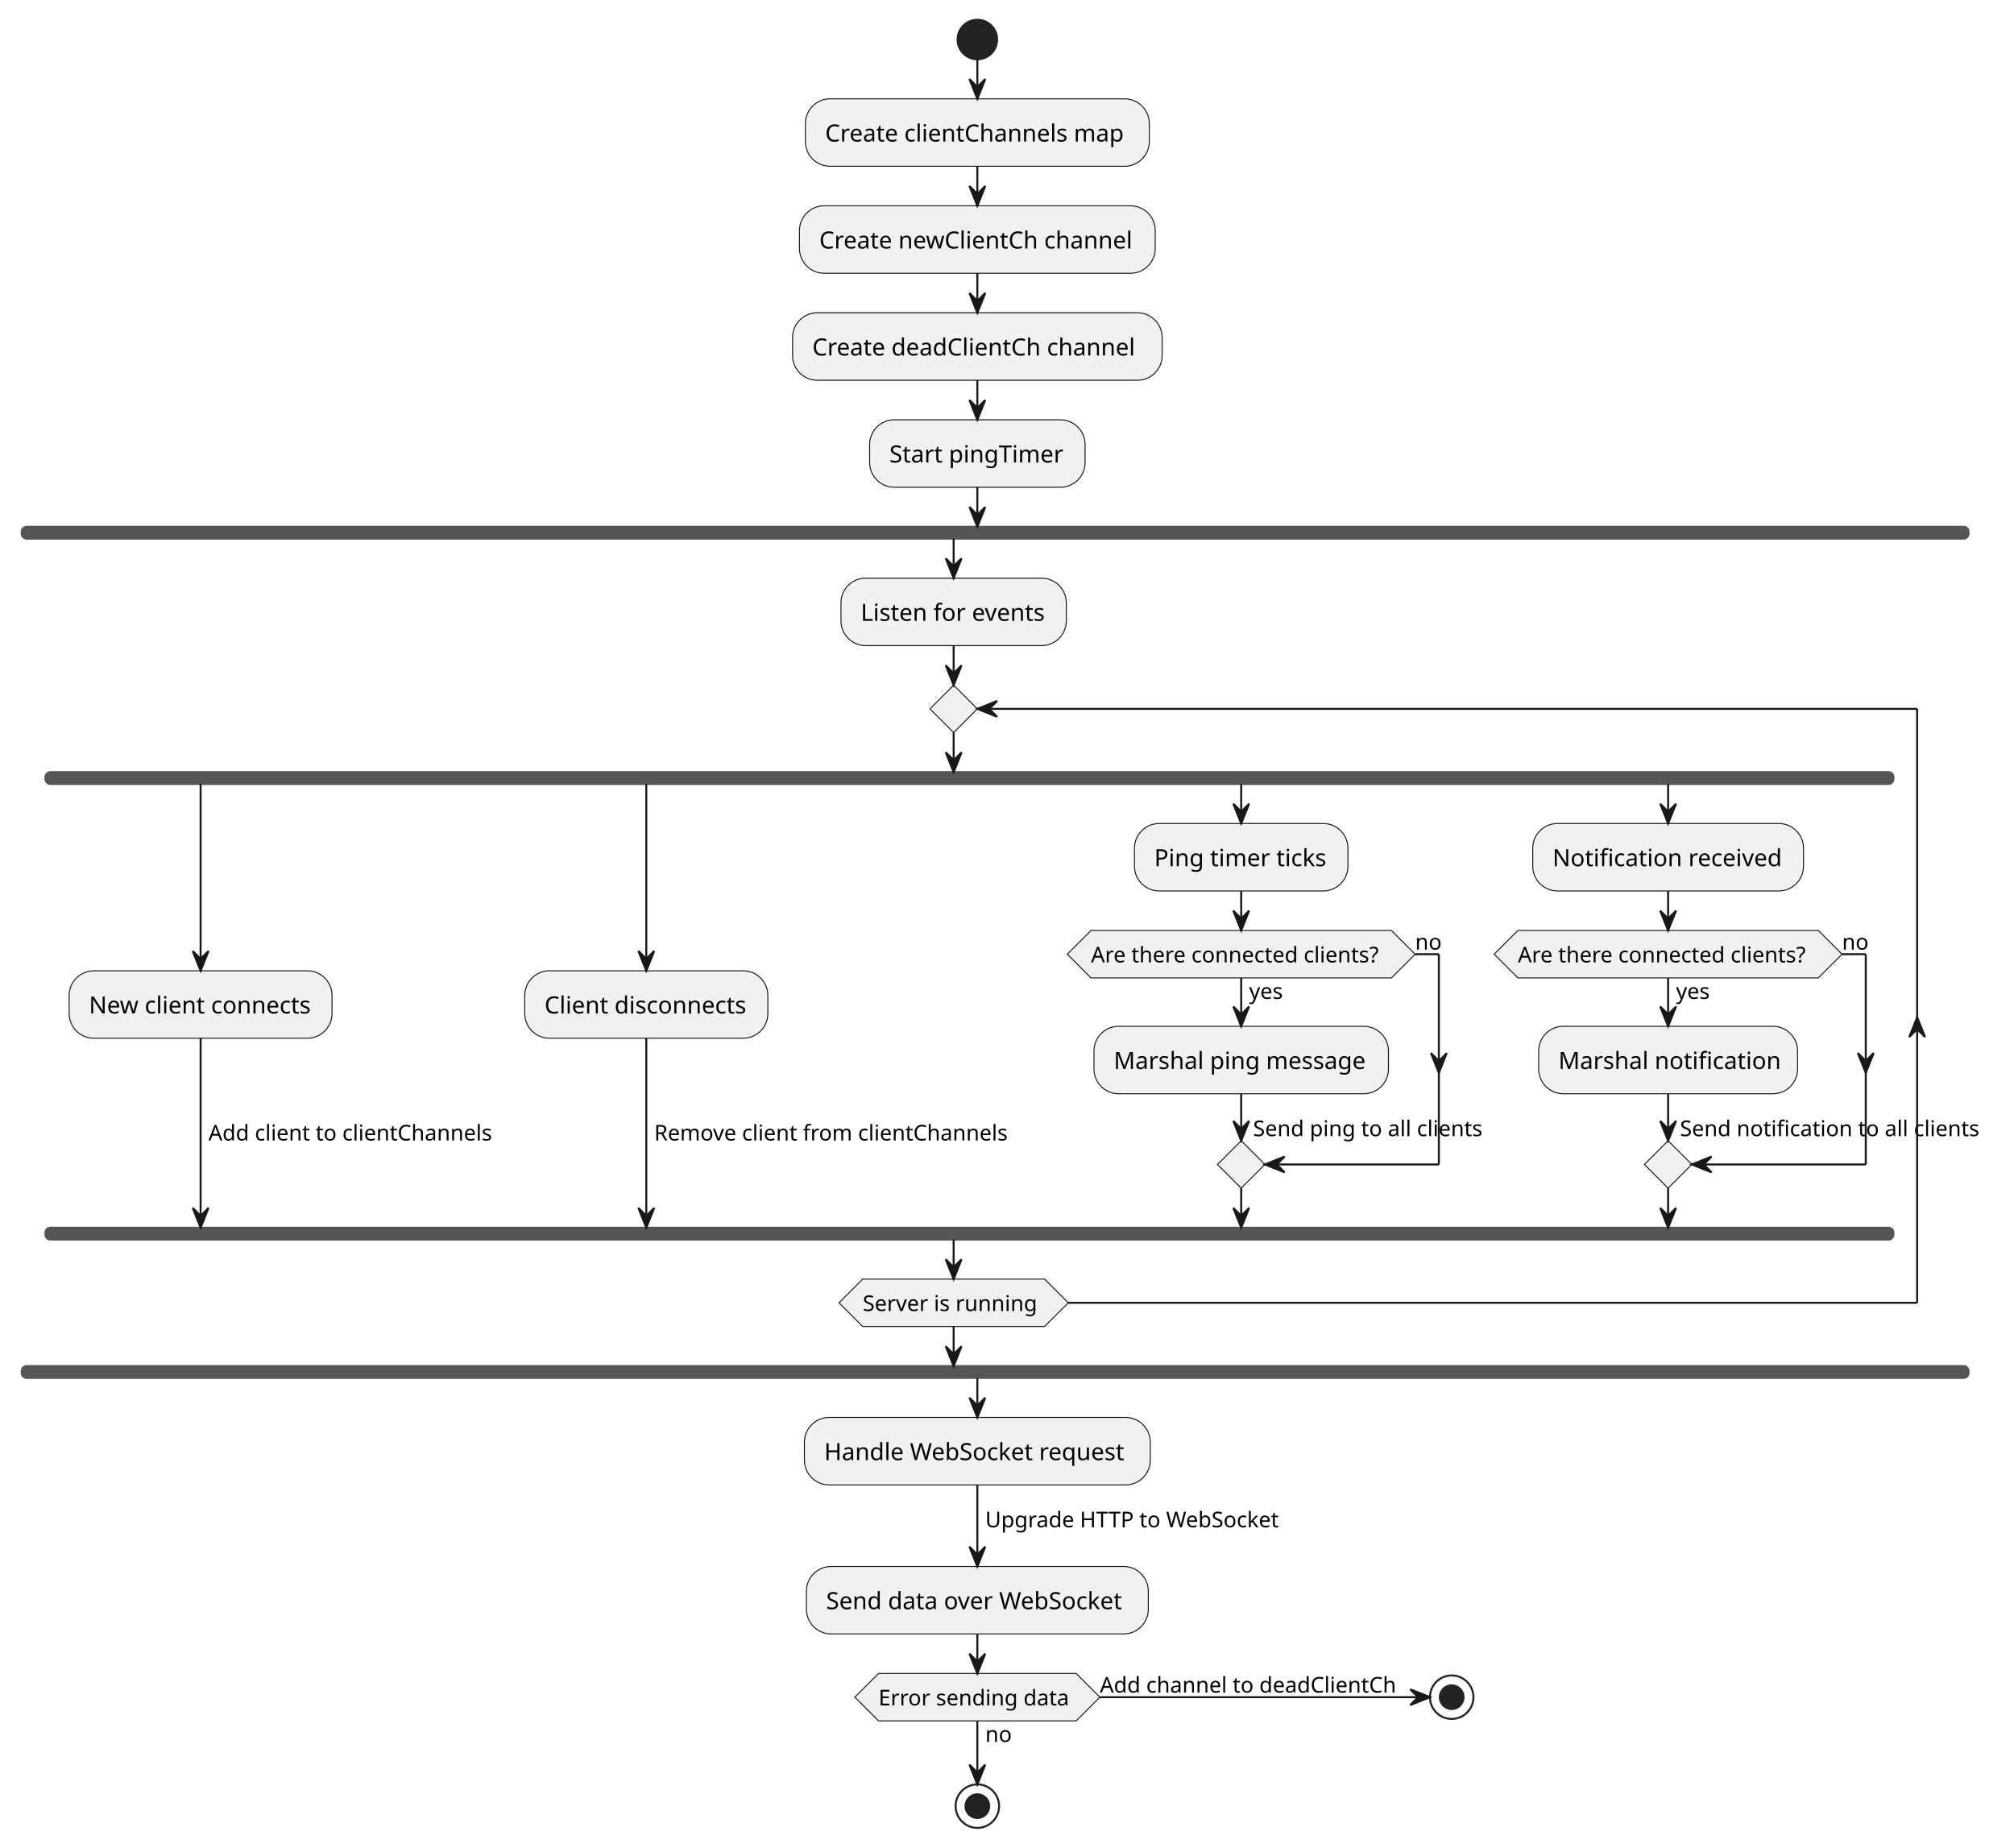
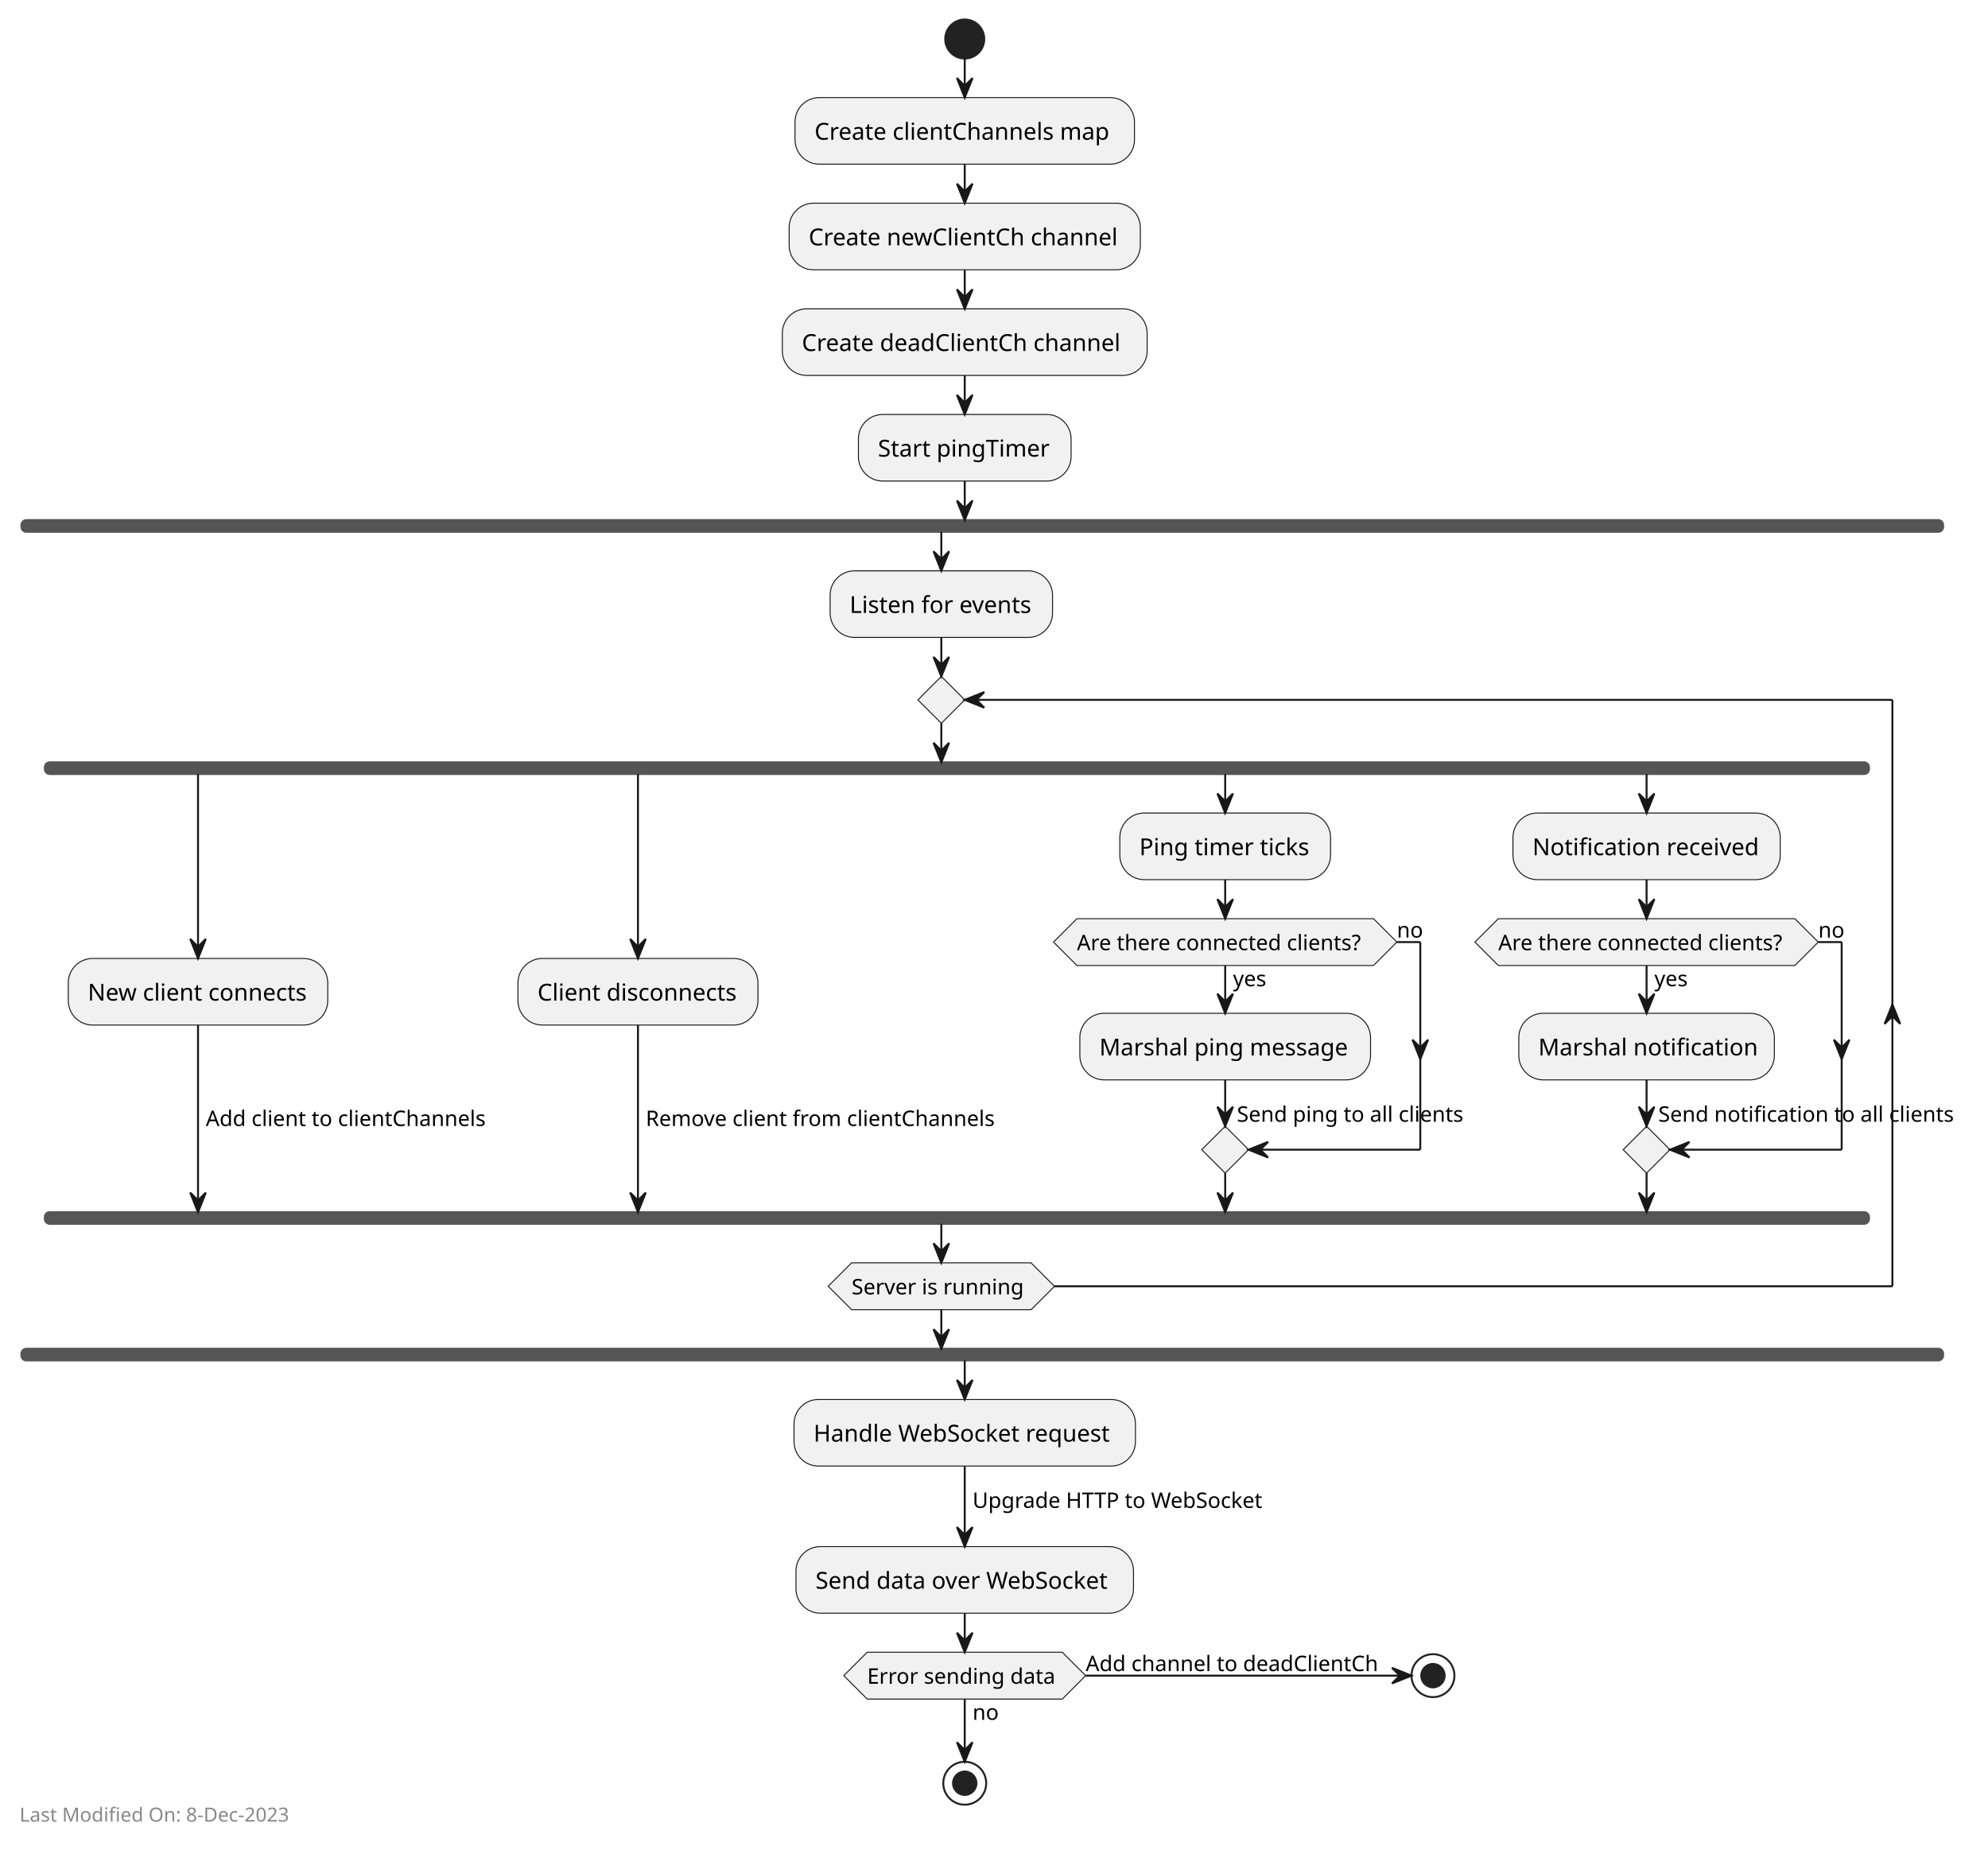
- <svg xmlns="http://www.w3.org/2000/svg" contentStyleType="text/css" height="935" preserveAspectRatio="none" viewBox="0 0 1019 935" width="1019" zoomAndPan="magnify">
+ <svg xmlns="http://www.w3.org/2000/svg" contentStyleType="text/css" height="948" preserveAspectRatio="none" viewBox="0 0 1019 948" width="1019" zoomAndPan="magnify">
  <ellipse cx="494.5" cy="20" fill="#222" rx="10" ry="10" stroke="#222" />
  <rect fill="#f1f1f1" height="34.133" rx="12.5" stroke="#181818" stroke-width=".5" width="174" x="407.5" y="50" />
  <text font-family="sans-serif" font-size="12" lengthAdjust="spacing" textLength="154" x="417.5" y="71.602">Create clientChannels map</text>
  <rect fill="#f1f1f1" height="34.133" rx="12.5" stroke="#181818" stroke-width=".5" width="180" x="404.5" y="104.133" />
  <text font-family="sans-serif" font-size="12" lengthAdjust="spacing" textLength="160" x="414.5" y="125.734">Create newClientCh channel</text>
  <rect fill="#f1f1f1" height="34.133" rx="12.5" stroke="#181818" stroke-width=".5" width="187" x="401" y="158.266" />
  <text font-family="sans-serif" font-size="12" lengthAdjust="spacing" textLength="167" x="411" y="179.867">Create deadClientCh channel</text>
  <rect fill="#f1f1f1" height="34.133" rx="12.5" stroke="#181818" stroke-width=".5" width="109" x="440" y="212.398" />
  <text font-family="sans-serif" font-size="12" lengthAdjust="spacing" textLength="89" x="450" y="234">Start pingTimer</text>
  <rect fill="#555" height="6" rx="2.5" stroke="#555" width="985" x="11" y="266.531" />
  <rect fill="#f1f1f1" height="34.133" rx="12.5" stroke="#181818" stroke-width=".5" width="114" x="425.5" y="292.531" />
  <text font-family="sans-serif" font-size="12" lengthAdjust="spacing" textLength="94" x="435.5" y="314.133">Listen for events</text>
  <rect fill="#555" height="6" rx="2.5" stroke="#555" width="935" x="23" y="390.664" />
  <rect fill="#f1f1f1" height="34.133" rx="12.5" stroke="#181818" stroke-width=".5" width="133" x="35" y="491.185" />
  <text font-family="sans-serif" font-size="12" lengthAdjust="spacing" textLength="113" x="45" y="512.787">New client connects</text>
  <rect fill="#f1f1f1" height="34.133" rx="12.5" stroke="#181818" stroke-width=".5" width="123" x="265.5" y="491.185" />
  <text font-family="sans-serif" font-size="12" lengthAdjust="spacing" textLength="103" x="275.5" y="512.787">Client disconnects</text>
  <rect fill="#f1f1f1" height="34.133" rx="12.5" stroke="#181818" stroke-width=".5" width="108" x="574" y="416.664" />
  <text font-family="sans-serif" font-size="12" lengthAdjust="spacing" textLength="88" x="584" y="438.266">Ping timer ticks</text>
  <rect fill="#f1f1f1" height="34.133" rx="12.5" stroke="#181818" stroke-width=".5" width="149" x="553.5" y="519.274" />
  <text font-family="sans-serif" font-size="12" lengthAdjust="spacing" textLength="129" x="563.5" y="540.876">Marshal ping message</text>
  <path d="m552 470.797h152l12 12-12 12h-152l-12-12z" fill="#f1f1f1" stroke="#181818" stroke-width=".5" />
  <text font-family="sans-serif" font-size="11" lengthAdjust="spacing" textLength="18" x="632" y="505.432">yes</text>
  <text font-family="sans-serif" font-size="11" lengthAdjust="spacing" textLength="152" x="552" y="486.954">Are there connected clients?</text>
  <text font-family="sans-serif" font-size="11" lengthAdjust="spacing" textLength="14" x="716" y="480.477">no</text>
  <path d="m628 577.183 12 12-12 12-12-12z" fill="#f1f1f1" stroke="#181818" stroke-width=".5" />
  <text font-family="sans-serif" font-size="11" lengthAdjust="spacing" textLength="120" x="634" y="574.862">Send ping to all clients</text>
  <rect fill="#f1f1f1" height="34.133" rx="12.5" stroke="#181818" stroke-width=".5" width="137" x="775.5" y="416.664" />
  <text font-family="sans-serif" font-size="12" lengthAdjust="spacing" textLength="117" x="785.5" y="438.266">Notification received</text>
  <rect fill="#f1f1f1" height="34.133" rx="12.5" stroke="#181818" stroke-width=".5" width="131" x="778.5" y="519.274" />
  <text font-family="sans-serif" font-size="12" lengthAdjust="spacing" textLength="111" x="788.5" y="540.876">Marshal notification</text>
  <path d="m768 470.797h152l12 12-12 12h-152l-12-12z" fill="#f1f1f1" stroke="#181818" stroke-width=".5" />
  <text font-family="sans-serif" font-size="11" lengthAdjust="spacing" textLength="18" x="848" y="505.432">yes</text>
  <text font-family="sans-serif" font-size="11" lengthAdjust="spacing" textLength="152" x="768" y="486.954">Are there connected clients?</text>
  <text font-family="sans-serif" font-size="11" lengthAdjust="spacing" textLength="14" x="932" y="480.477">no</text>
  <path d="m844 577.183 12 12-12 12-12-12z" fill="#f1f1f1" stroke="#181818" stroke-width=".5" />
  <text font-family="sans-serif" font-size="11" lengthAdjust="spacing" textLength="157" x="850" y="574.862">Send notification to all clients</text>
  <rect fill="#555" height="6" rx="2.5" stroke="#555" width="935" x="23" y="621.183" />
  <path d="m482.5 346.664 12 12-12 12-12-12z" fill="#f1f1f1" stroke="#181818" stroke-width=".5" />
  <path d="m436.5 647.183h92l12 12-12 12h-92l-12-12z" fill="#f1f1f1" stroke="#181818" stroke-width=".5" />
  <text font-family="sans-serif" font-size="11" lengthAdjust="spacing" textLength="92" x="436.5" y="663.34">Server is running</text>
  <rect fill="#555" height="6" rx="2.5" stroke="#555" width="985" x="11" y="691.183" />
  <rect fill="#f1f1f1" height="34.133" rx="12.5" stroke="#181818" stroke-width=".5" width="175" x="407" y="717.183" />
  <text font-family="sans-serif" font-size="12" lengthAdjust="spacing" textLength="155" x="417" y="738.784">Handle WebSocket request</text>
  <rect fill="#f1f1f1" height="34.133" rx="12.5" stroke="#181818" stroke-width=".5" width="173" x="408" y="792.591" />
  <text font-family="sans-serif" font-size="12" lengthAdjust="spacing" textLength="153" x="418" y="814.192">Send data over WebSocket</text>
  <path d="m444.5 846.724h100l12 12-12 12h-100l-12-12z" fill="#f1f1f1" stroke="#181818" stroke-width=".5" />
  <text font-family="sans-serif" font-size="11" lengthAdjust="spacing" textLength="14" x="498.5" y="881.358">no</text>
  <text font-family="sans-serif" font-size="11" lengthAdjust="spacing" textLength="100" x="444.5" y="862.881">Error sending data</text>
  <text font-family="sans-serif" font-size="11" lengthAdjust="spacing" textLength="156" x="556.5" y="856.403">Add channel to deadClientCh</text>
  <ellipse cx="734.5" cy="858.724" fill="none" rx="11" ry="11" stroke="#222" />
  <ellipse cx="734.5" cy="858.724" fill="#222" rx="6" ry="6" stroke="#222" />
  <ellipse cx="494.5" cy="913.858" fill="none" rx="11" ry="11" stroke="#222" />
  <ellipse cx="494.5" cy="913.858" fill="#222" rx="6" ry="6" stroke="#222" />
  <g stroke="#181818">
    <path d="m494.5 30v20" />
    <path d="m490.5 40 4 10 4-10-4 4z" fill="#181818" />
    <path d="m494.5 84.133v20" />
    <path d="m490.5 94.133 4 10 4-10-4 4z" fill="#181818" />
    <path d="m494.5 138.266v20" />
    <path d="m490.5 148.266 4 10 4-10-4 4z" fill="#181818" />
    <path d="m494.5 192.398v20" />
    <path d="m490.5 202.398 4 10 4-10-4 4z" fill="#181818" />
    <path d="m628 494.797v24.477" />
    <path d="m624 509.274 4 10 4-10-4 4z" fill="#181818" />
    <path d="m716 482.797h12" />
    <path d="m724 532.818 4 10 4-10-4 4z" fill="#181818" />
    <path d="m728 482.797v106.386" />
    <path d="m728 589.183h-88" />
    <path d="m650 585.183-10 4 10 4-4-4z" fill="#181818" />
    <path d="m628 553.407v23.775" />
    <path d="m624 567.183 4 10 4-10-4 4z" fill="#181818" />
    <path d="m628 450.797v20" />
    <path d="m624 460.797 4 10 4-10-4 4z" fill="#181818" />
    <path d="m844 494.797v24.477" />
    <path d="m840 509.274 4 10 4-10-4 4z" fill="#181818" />
    <path d="m932 482.797h12" />
    <path d="m940 532.818 4 10 4-10-4 4z" fill="#181818" />
    <path d="m944 482.797v106.386" />
    <path d="m944 589.183h-88" />
    <path d="m866 585.183-10 4 10 4-4-4z" fill="#181818" />
    <path d="m844 553.407v23.775" />
    <path d="m840 567.183 4 10 4-10-4 4z" fill="#181818" />
    <path d="m844 450.797v20" />
    <path d="m840 460.797 4 10 4-10-4 4z" fill="#181818" />
    <path d="m101.5 396.664v94.521" />
    <path d="m97.5 481.185 4 10 4-10-4 4z" fill="#181818" />
    <path d="m327 396.664v94.521" />
    <path d="m323 481.185 4 10 4-10-4 4z" fill="#181818" />
    <path d="m628 396.664v20" />
    <path d="m624 406.664 4 10 4-10-4 4z" fill="#181818" />
    <path d="m844 396.664v20" />
    <path d="m840 406.664 4 10 4-10-4 4z" fill="#181818" />
    <path d="m101.5 525.318v95.864" />
    <path d="m97.5 611.183 4 10 4-10-4 4z" fill="#181818" />
  </g>
  <text font-family="sans-serif" font-size="11" lengthAdjust="spacing" textLength="150" x="105.5" y="577.057">Add client to clientChannels</text>
  <path d="m327 525.318v95.864" stroke="#181818" />
  <path d="m323 611.183 4 10 4-10-4 4z" fill="#181818" stroke="#181818" />
  <text font-family="sans-serif" font-size="11" lengthAdjust="spacing" textLength="185" x="331" y="577.057">Remove client from clientChannels</text>
-   <g stroke="#181818">
-     <path d="m628 601.183v20" />
-     <path d="m624 611.183 4 10 4-10-4 4z" fill="#181818" />
-     <path d="m844 601.183v20" />
-     <path d="m840 611.183 4 10 4-10-4 4z" fill="#181818" />
-     <path d="m482.5 370.664v20" />
-     <path d="m478.5 380.664 4 10 4-10-4 4z" fill="#181818" />
-     <path d="m540.5 659.183h429.5" />
-     <path d="m966 524.73 4-10 4 10-4-4z" fill="#181818" />
-     <path d="m970 358.664v300.519" />
-     <path d="m970 358.664h-475.5" />
-     <path d="m504.5 354.664-10 4 10 4-4-4z" fill="#181818" />
-     <path d="m482.5 627.183v20" />
-     <path d="m478.5 637.183 4 10 4-10-4 4z" fill="#181818" />
-     <path d="m482.5 326.664v20" />
-     <path d="m478.5 336.664 4 10 4-10-4 4z" fill="#181818" />
-     <path d="m482.5 272.531v20" />
-     <path d="m478.5 282.531 4 10 4-10-4 4z" fill="#181818" />
-     <path d="m482.5 671.183v20" />
-     <path d="m478.5 681.183 4 10 4-10-4 4z" fill="#181818" />
-     <path d="m494.5 246.531v20" />
-     <path d="m490.5 256.531 4 10 4-10-4 4z" fill="#181818" />
-     <path d="m494.5 697.183v20" />
-     <path d="m490.5 707.183 4 10 4-10-4 4z" fill="#181818" />
-     <path d="m494.5 751.315v41.275" />
-     <path d="m490.5 782.591 4 10 4-10-4 4z" fill="#181818" />
-   </g>
+   <path d="m628 601.183v20" stroke="#181818" />
+   <path d="m624 611.183 4 10 4-10-4 4z" fill="#181818" stroke="#181818" />
+   <path d="m844 601.183v20" stroke="#181818" />
+   <path d="m840 611.183 4 10 4-10-4 4z" fill="#181818" stroke="#181818" />
+   <path d="m482.5 370.664v20" stroke="#181818" />
+   <path d="m478.5 380.664 4 10 4-10-4 4z" fill="#181818" stroke="#181818" />
+   <path d="m540.5 659.183h429.5" stroke="#181818" />
+   <path d="m966 524.73 4-10 4 10-4-4z" fill="#181818" stroke="#181818" />
+   <path d="m970 358.664v300.519" stroke="#181818" />
+   <path d="m970 358.664h-475.5" stroke="#181818" />
+   <path d="m504.5 354.664-10 4 10 4-4-4z" fill="#181818" stroke="#181818" />
+   <path d="m482.5 627.183v20" stroke="#181818" />
+   <path d="m478.5 637.183 4 10 4-10-4 4z" fill="#181818" stroke="#181818" />
+   <path d="m482.5 326.664v20" stroke="#181818" />
+   <path d="m478.5 336.664 4 10 4-10-4 4z" fill="#181818" stroke="#181818" />
+   <path d="m482.5 272.531v20" stroke="#181818" />
+   <path d="m478.5 282.531 4 10 4-10-4 4z" fill="#181818" stroke="#181818" />
+   <path d="m482.5 671.183v20" stroke="#181818" />
+   <path d="m478.5 681.183 4 10 4-10-4 4z" fill="#181818" stroke="#181818" />
+   <path d="m494.5 246.531v20" stroke="#181818" />
+   <path d="m490.5 256.531 4 10 4-10-4 4z" fill="#181818" stroke="#181818" />
+   <path d="m494.5 697.183v20" stroke="#181818" />
+   <path d="m490.5 707.183 4 10 4-10-4 4z" fill="#181818" stroke="#181818" />
+   <path d="m494.5 751.315v41.275" stroke="#181818" />
+   <path d="m490.5 782.591 4 10 4-10-4 4z" fill="#181818" stroke="#181818" />
  <text font-family="sans-serif" font-size="11" lengthAdjust="spacing" textLength="151" x="498.5" y="772.77">Upgrade HTTP to WebSocket</text>
-   <g stroke="#181818">
-     <path d="m494.5 870.724v32.135" />
-     <path d="m490.5 892.858 4 10 4-10-4 4z" fill="#181818" />
-     <path d="m556.5 858.724h167" />
-     <path d="m713.5 854.724 10 4-10 4 4-4z" fill="#181818" />
-     <path d="m494.5 826.724v20" />
-     <path d="m490.5 836.724 4 10 4-10-4 4z" fill="#181818" />
-   </g>
+   <path d="m494.5 870.724v32.135" stroke="#181818" />
+   <path d="m490.5 892.858 4 10 4-10-4 4z" fill="#181818" stroke="#181818" />
+   <path d="m556.5 858.724h167" stroke="#181818" />
+   <path d="m713.5 854.724 10 4-10 4 4-4z" fill="#181818" stroke="#181818" />
+   <path d="m494.5 826.724v20" stroke="#181818" />
+   <path d="m490.5 836.724 4 10 4-10-4 4z" fill="#181818" stroke="#181818" />
+   <text fill="#888" font-family="sans-serif" font-size="10" lengthAdjust="spacing" textLength="149" x="10" y="933.526">Last Modified On: 8-Dec-2023</text>
</svg>
